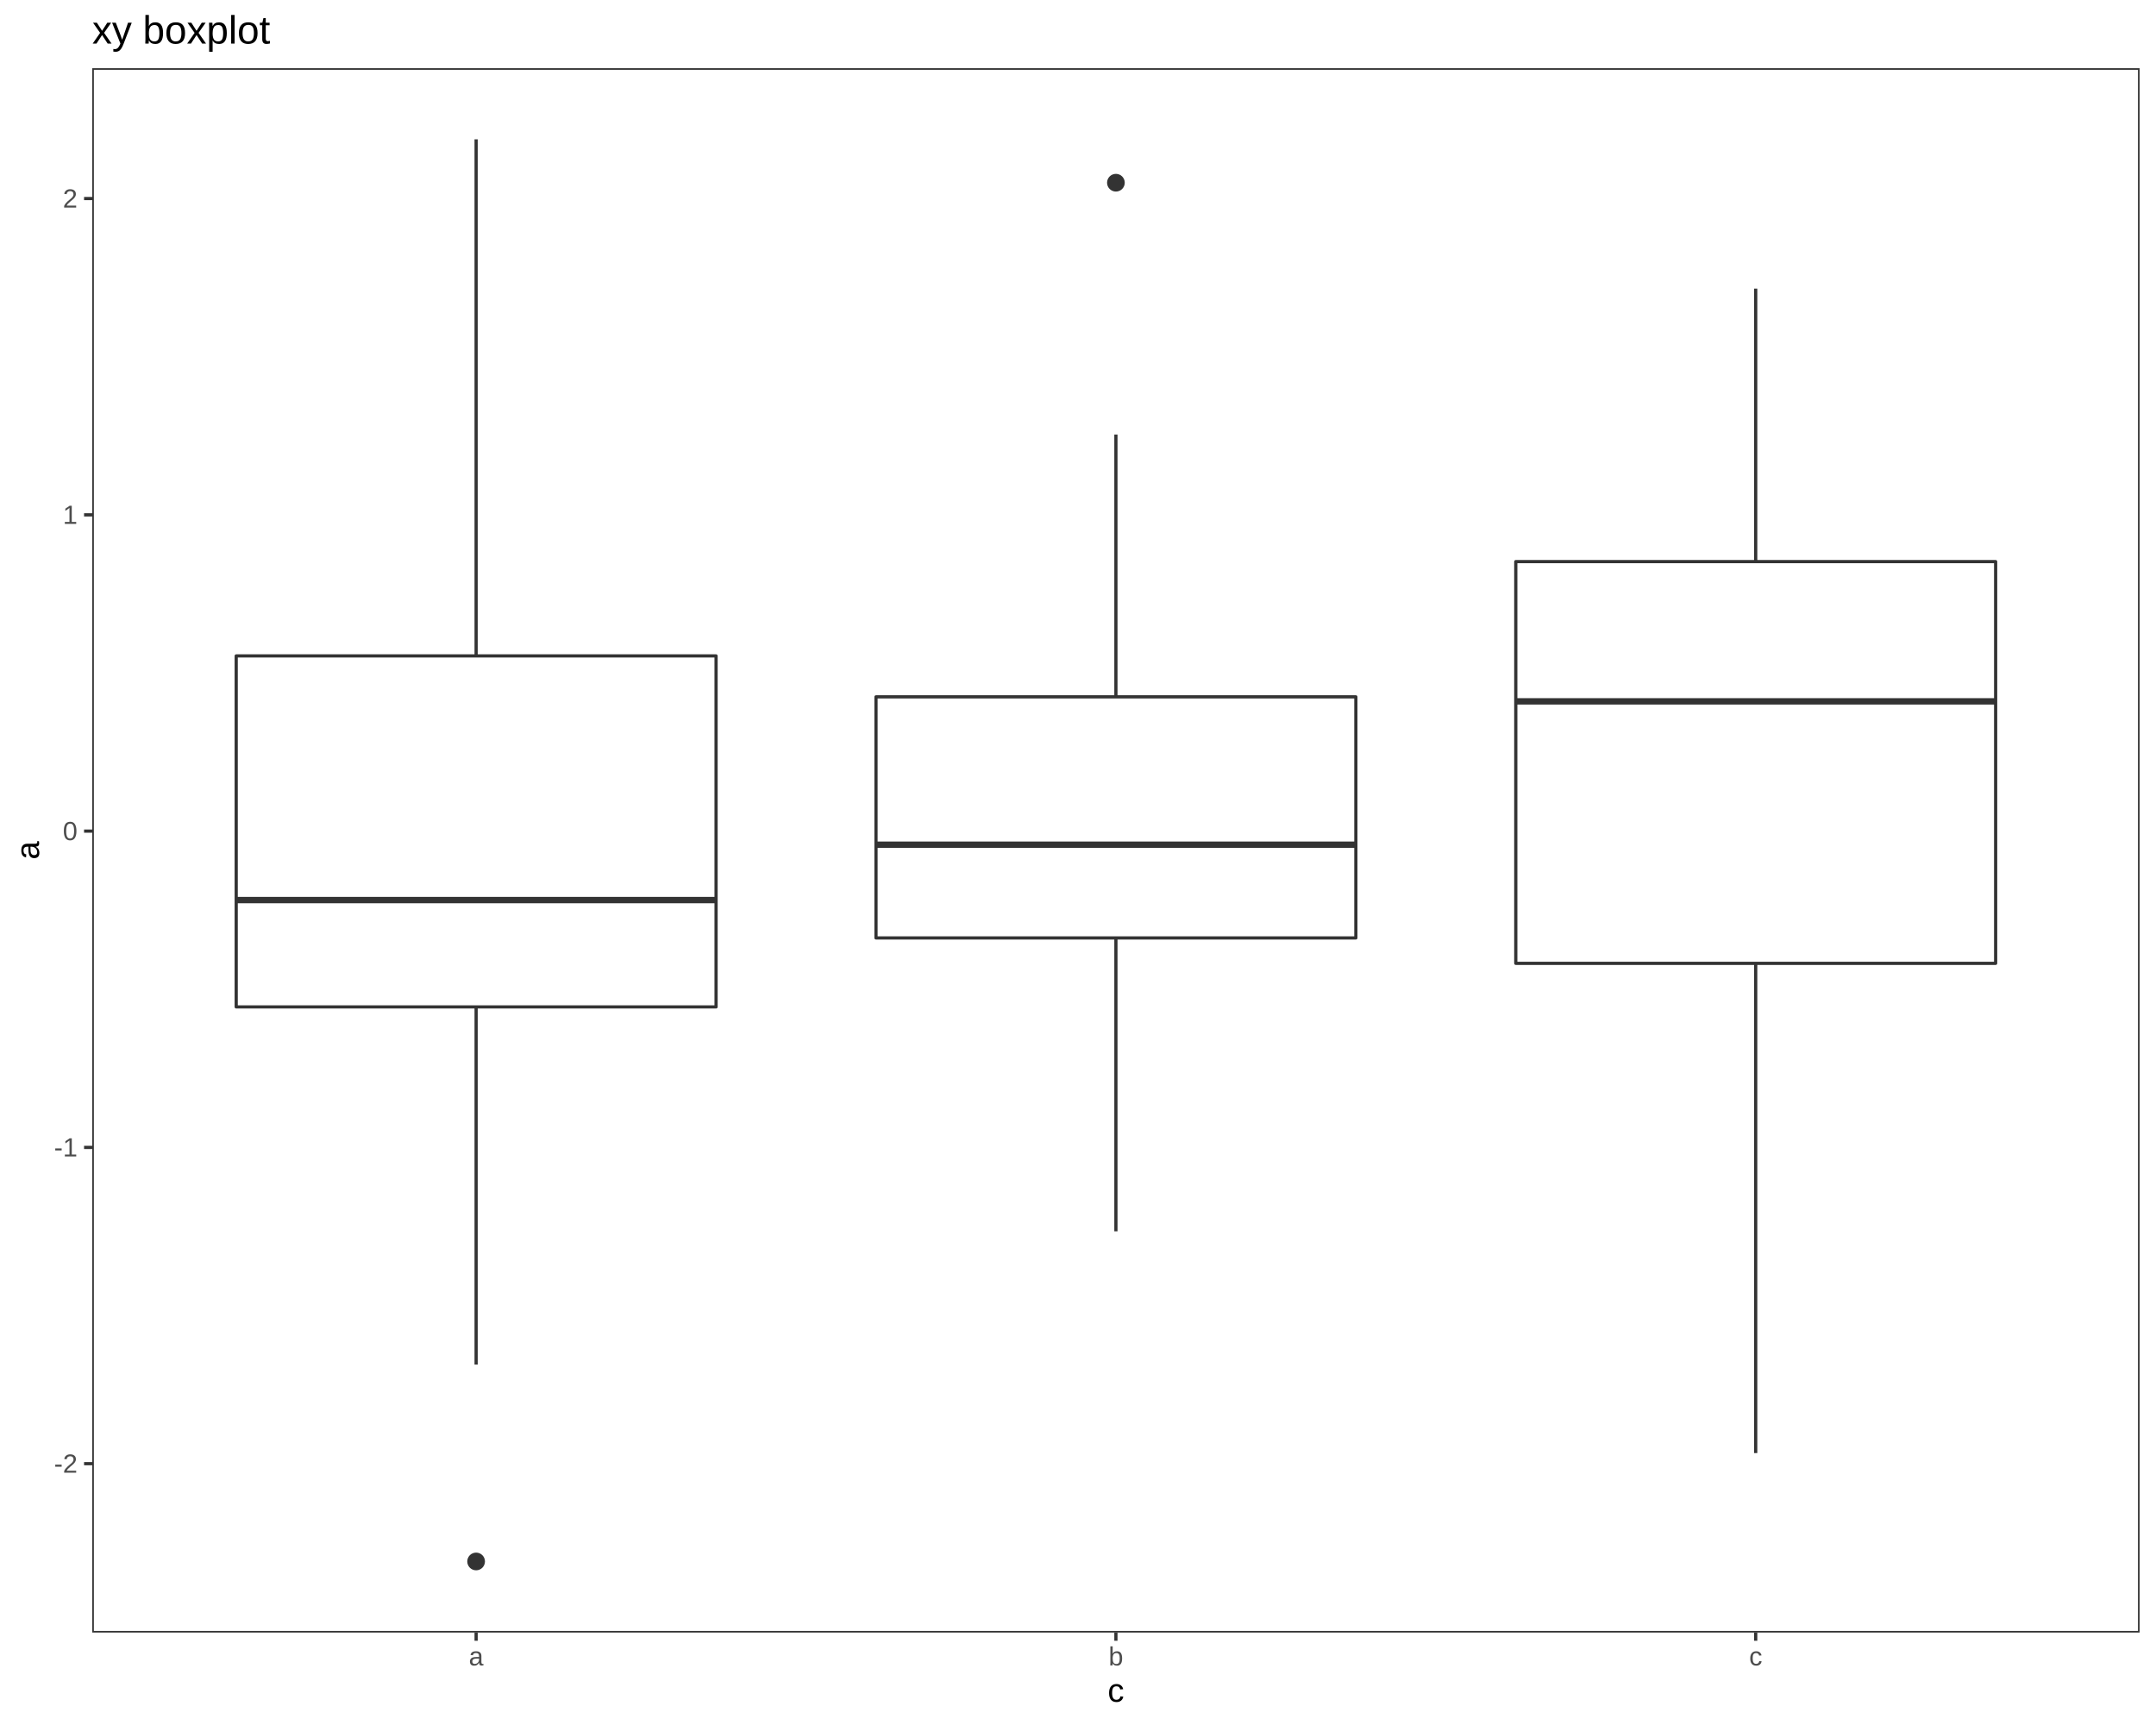
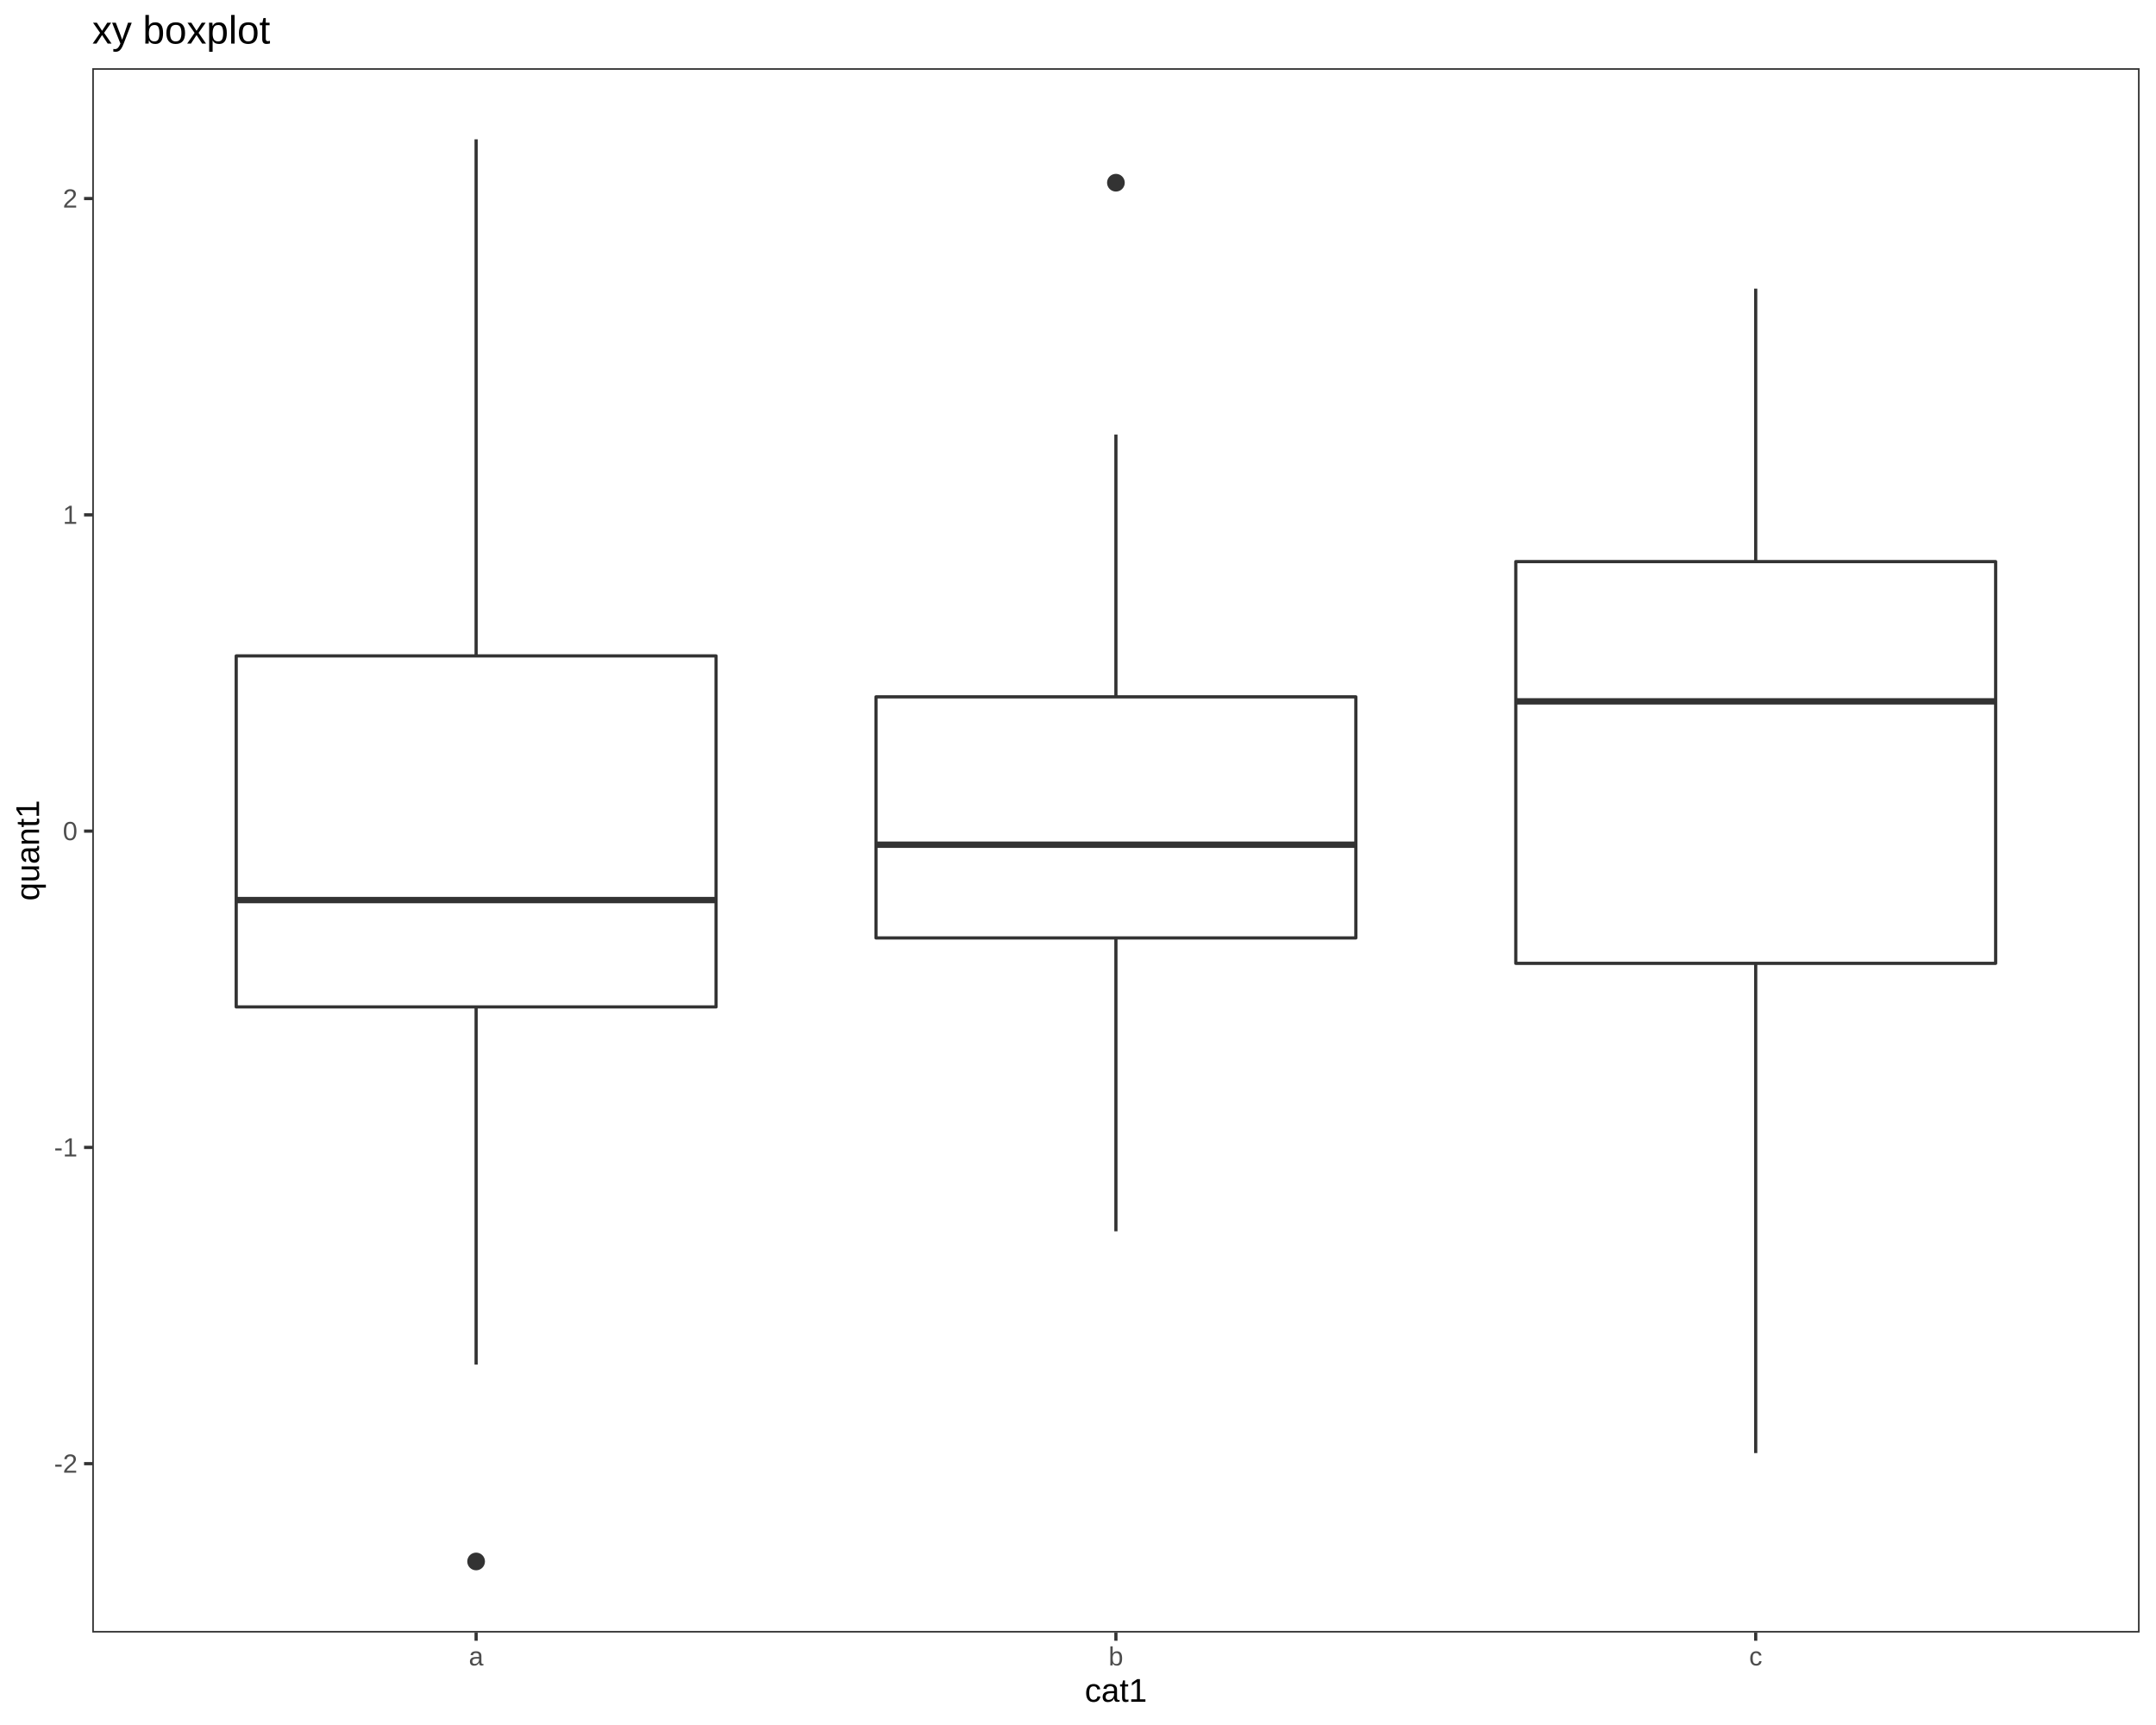
<svg xmlns="http://www.w3.org/2000/svg" viewBox="0 0 720.00 576.00">
  <defs>
    <style type="text/css">
    line, polyline, polygon, path, rect, circle {
      fill: none;
      stroke: #000000;
      stroke-linecap: round;
      stroke-linejoin: round;
      stroke-miterlimit: 10.00;
    }
  </style>
  </defs>
  <rect width="100%" height="100%" style="stroke: none; fill: #FFFFFF;" />
  <rect x="0.00" y="0.00" width="720.00" height="576.00" style="stroke-width: 1.07; stroke: #FFFFFF; fill: #FFFFFF;" />
  <defs>
    <clipPath id="cpMzAuODF8NzE0LjUyfDU0NS4xM3wyMi43Nw==">
      <rect x="30.81" y="22.77" width="683.71" height="522.36" />
    </clipPath>
  </defs>
  <rect x="30.81" y="22.77" width="683.71" height="522.36" style="stroke-width: 1.07; stroke: none; fill: #FFFFFF;" clip-path="url(#cpMzAuODF8NzE0LjUyfDU0NS4xM3wyMi43Nw==)" />
  <circle cx="159.00" cy="521.39" r="1.95pt" style="stroke-width: 0.71; stroke: #333333; fill: #333333;" clip-path="url(#cpMzAuODF8NzE0LjUyfDU0NS4xM3wyMi43Nw==)" />
  <line x1="159.00" y1="219.02" x2="159.00" y2="46.52" style="stroke-width: 1.07; stroke: #333333; stroke-linecap: butt;" clip-path="url(#cpMzAuODF8NzE0LjUyfDU0NS4xM3wyMi43Nw==)" />
  <line x1="159.00" y1="336.22" x2="159.00" y2="455.65" style="stroke-width: 1.07; stroke: #333333; stroke-linecap: butt;" clip-path="url(#cpMzAuODF8NzE0LjUyfDU0NS4xM3wyMi43Nw==)" />
  <polygon points="78.88,219.02 78.88,336.22 239.13,336.22 239.13,219.02 78.88,219.02 " style="stroke-width: 1.07; stroke: #333333; fill: #FFFFFF;" clip-path="url(#cpMzAuODF8NzE0LjUyfDU0NS4xM3wyMi43Nw==)" />
  <line x1="78.88" y1="300.54" x2="239.13" y2="300.54" style="stroke-width: 2.13; stroke: #333333; stroke-linecap: butt;" clip-path="url(#cpMzAuODF8NzE0LjUyfDU0NS4xM3wyMi43Nw==)" />
  <circle cx="372.66" cy="61.01" r="1.95pt" style="stroke-width: 0.71; stroke: #333333; fill: #333333;" clip-path="url(#cpMzAuODF8NzE0LjUyfDU0NS4xM3wyMi43Nw==)" />
  <line x1="372.66" y1="232.69" x2="372.66" y2="145.10" style="stroke-width: 1.07; stroke: #333333; stroke-linecap: butt;" clip-path="url(#cpMzAuODF8NzE0LjUyfDU0NS4xM3wyMi43Nw==)" />
  <line x1="372.66" y1="313.19" x2="372.66" y2="411.15" style="stroke-width: 1.07; stroke: #333333; stroke-linecap: butt;" clip-path="url(#cpMzAuODF8NzE0LjUyfDU0NS4xM3wyMi43Nw==)" />
  <polygon points="292.54,232.69 292.54,313.19 452.79,313.19 452.79,232.69 292.54,232.69 " style="stroke-width: 1.07; stroke: #333333; fill: #FFFFFF;" clip-path="url(#cpMzAuODF8NzE0LjUyfDU0NS4xM3wyMi43Nw==)" />
  <line x1="292.54" y1="282.05" x2="452.79" y2="282.05" style="stroke-width: 2.13; stroke: #333333; stroke-linecap: butt;" clip-path="url(#cpMzAuODF8NzE0LjUyfDU0NS4xM3wyMi43Nw==)" />
  <line x1="586.32" y1="187.53" x2="586.32" y2="96.39" style="stroke-width: 1.07; stroke: #333333; stroke-linecap: butt;" clip-path="url(#cpMzAuODF8NzE0LjUyfDU0NS4xM3wyMi43Nw==)" />
  <line x1="586.32" y1="321.67" x2="586.32" y2="485.21" style="stroke-width: 1.07; stroke: #333333; stroke-linecap: butt;" clip-path="url(#cpMzAuODF8NzE0LjUyfDU0NS4xM3wyMi43Nw==)" />
  <polygon points="506.20,187.53 506.20,321.67 666.45,321.67 666.45,187.53 506.20,187.53 " style="stroke-width: 1.07; stroke: #333333; fill: #FFFFFF;" clip-path="url(#cpMzAuODF8NzE0LjUyfDU0NS4xM3wyMi43Nw==)" />
  <line x1="506.20" y1="234.19" x2="666.45" y2="234.19" style="stroke-width: 2.13; stroke: #333333; stroke-linecap: butt;" clip-path="url(#cpMzAuODF8NzE0LjUyfDU0NS4xM3wyMi43Nw==)" />
  <rect x="30.81" y="22.77" width="683.71" height="522.36" style="stroke-width: 1.07; stroke: #333333;" clip-path="url(#cpMzAuODF8NzE0LjUyfDU0NS4xM3wyMi43Nw==)" />
  <defs>
    <clipPath id="cpMC4wMHw3MjAuMDB8NTc2LjAwfDAuMDA=">
      <rect x="0.00" y="0.00" width="720.00" height="576.00" />
    </clipPath>
  </defs>
  <g clip-path="url(#cpMC4wMHw3MjAuMDB8NTc2LjAwfDAuMDA=)">
    <text x="18.06" y="491.76" style="font-size: 8.80px; fill: #4D4D4D; font-family: Liberation Sans;" textLength="7.81px" lengthAdjust="spacingAndGlyphs">-2</text>
  </g>
  <g clip-path="url(#cpMC4wMHw3MjAuMDB8NTc2LjAwfDAuMDA=)">
    <text x="18.06" y="386.15" style="font-size: 8.80px; fill: #4D4D4D; font-family: Liberation Sans;" textLength="7.81px" lengthAdjust="spacingAndGlyphs">-1</text>
  </g>
  <g clip-path="url(#cpMC4wMHw3MjAuMDB8NTc2LjAwfDAuMDA=)">
    <text x="20.98" y="280.54" style="font-size: 8.80px; fill: #4D4D4D; font-family: Liberation Sans;" textLength="4.89px" lengthAdjust="spacingAndGlyphs">0</text>
  </g>
  <g clip-path="url(#cpMC4wMHw3MjAuMDB8NTc2LjAwfDAuMDA=)">
    <text x="20.98" y="174.93" style="font-size: 8.80px; fill: #4D4D4D; font-family: Liberation Sans;" textLength="4.89px" lengthAdjust="spacingAndGlyphs">1</text>
  </g>
  <g clip-path="url(#cpMC4wMHw3MjAuMDB8NTc2LjAwfDAuMDA=)">
    <text x="20.98" y="69.32" style="font-size: 8.80px; fill: #4D4D4D; font-family: Liberation Sans;" textLength="4.89px" lengthAdjust="spacingAndGlyphs">2</text>
  </g>
  <polyline points="28.07,488.74 30.81,488.74 " style="stroke-width: 1.07; stroke: #333333; stroke-linecap: butt;" clip-path="url(#cpMC4wMHw3MjAuMDB8NTc2LjAwfDAuMDA=)" />
  <polyline points="28.07,383.13 30.81,383.13 " style="stroke-width: 1.07; stroke: #333333; stroke-linecap: butt;" clip-path="url(#cpMC4wMHw3MjAuMDB8NTc2LjAwfDAuMDA=)" />
  <polyline points="28.07,277.52 30.81,277.52 " style="stroke-width: 1.07; stroke: #333333; stroke-linecap: butt;" clip-path="url(#cpMC4wMHw3MjAuMDB8NTc2LjAwfDAuMDA=)" />
  <polyline points="28.07,171.91 30.81,171.91 " style="stroke-width: 1.07; stroke: #333333; stroke-linecap: butt;" clip-path="url(#cpMC4wMHw3MjAuMDB8NTc2LjAwfDAuMDA=)" />
  <polyline points="28.07,66.30 30.81,66.30 " style="stroke-width: 1.07; stroke: #333333; stroke-linecap: butt;" clip-path="url(#cpMC4wMHw3MjAuMDB8NTc2LjAwfDAuMDA=)" />
  <polyline points="159.00,547.87 159.00,545.13 " style="stroke-width: 1.07; stroke: #333333; stroke-linecap: butt;" clip-path="url(#cpMC4wMHw3MjAuMDB8NTc2LjAwfDAuMDA=)" />
  <polyline points="372.66,547.87 372.66,545.13 " style="stroke-width: 1.07; stroke: #333333; stroke-linecap: butt;" clip-path="url(#cpMC4wMHw3MjAuMDB8NTc2LjAwfDAuMDA=)" />
  <polyline points="586.32,547.87 586.32,545.13 " style="stroke-width: 1.07; stroke: #333333; stroke-linecap: butt;" clip-path="url(#cpMC4wMHw3MjAuMDB8NTc2LjAwfDAuMDA=)" />
  <g clip-path="url(#cpMC4wMHw3MjAuMDB8NTc2LjAwfDAuMDA=)">
    <text x="156.56" y="556.11" style="font-size: 8.80px; fill: #4D4D4D; font-family: Liberation Sans;" textLength="4.89px" lengthAdjust="spacingAndGlyphs">a</text>
  </g>
  <g clip-path="url(#cpMC4wMHw3MjAuMDB8NTc2LjAwfDAuMDA=)">
    <text x="370.22" y="556.11" style="font-size: 8.80px; fill: #4D4D4D; font-family: Liberation Sans;" textLength="4.89px" lengthAdjust="spacingAndGlyphs">b</text>
  </g>
  <g clip-path="url(#cpMC4wMHw3MjAuMDB8NTc2LjAwfDAuMDA=)">
    <text x="584.12" y="556.11" style="font-size: 8.80px; fill: #4D4D4D; font-family: Liberation Sans;" textLength="4.41px" lengthAdjust="spacingAndGlyphs">c</text>
  </g>
  <g clip-path="url(#cpMC4wMHw3MjAuMDB8NTc2LjAwfDAuMDA=)">
-     <text x="369.91" y="568.24" style="font-size: 11.00px; font-family: Liberation Sans;" textLength="5.50px" lengthAdjust="spacingAndGlyphs">c</text>
+     <text x="362.26" y="568.24" style="font-size: 11.00px; font-family: Liberation Sans;" textLength="20.81px" lengthAdjust="spacingAndGlyphs">cat1</text>
  </g>
  <g clip-path="url(#cpMC4wMHw3MjAuMDB8NTc2LjAwfDAuMDA=)">
-     <text transform="translate(13.04,287.01) rotate(-90)" style="font-size: 11.00px; font-family: Liberation Sans;" textLength="6.12px" lengthAdjust="spacingAndGlyphs">a</text>
+     <text transform="translate(13.04,300.79) rotate(-90)" style="font-size: 11.00px; font-family: Liberation Sans;" textLength="33.69px" lengthAdjust="spacingAndGlyphs">quant1</text>
  </g>
  <g clip-path="url(#cpMC4wMHw3MjAuMDB8NTc2LjAwfDAuMDA=)">
    <text x="30.81" y="14.56" style="font-size: 13.20px; font-family: Liberation Sans;" textLength="59.34px" lengthAdjust="spacingAndGlyphs">xy boxplot</text>
  </g>
</svg>
